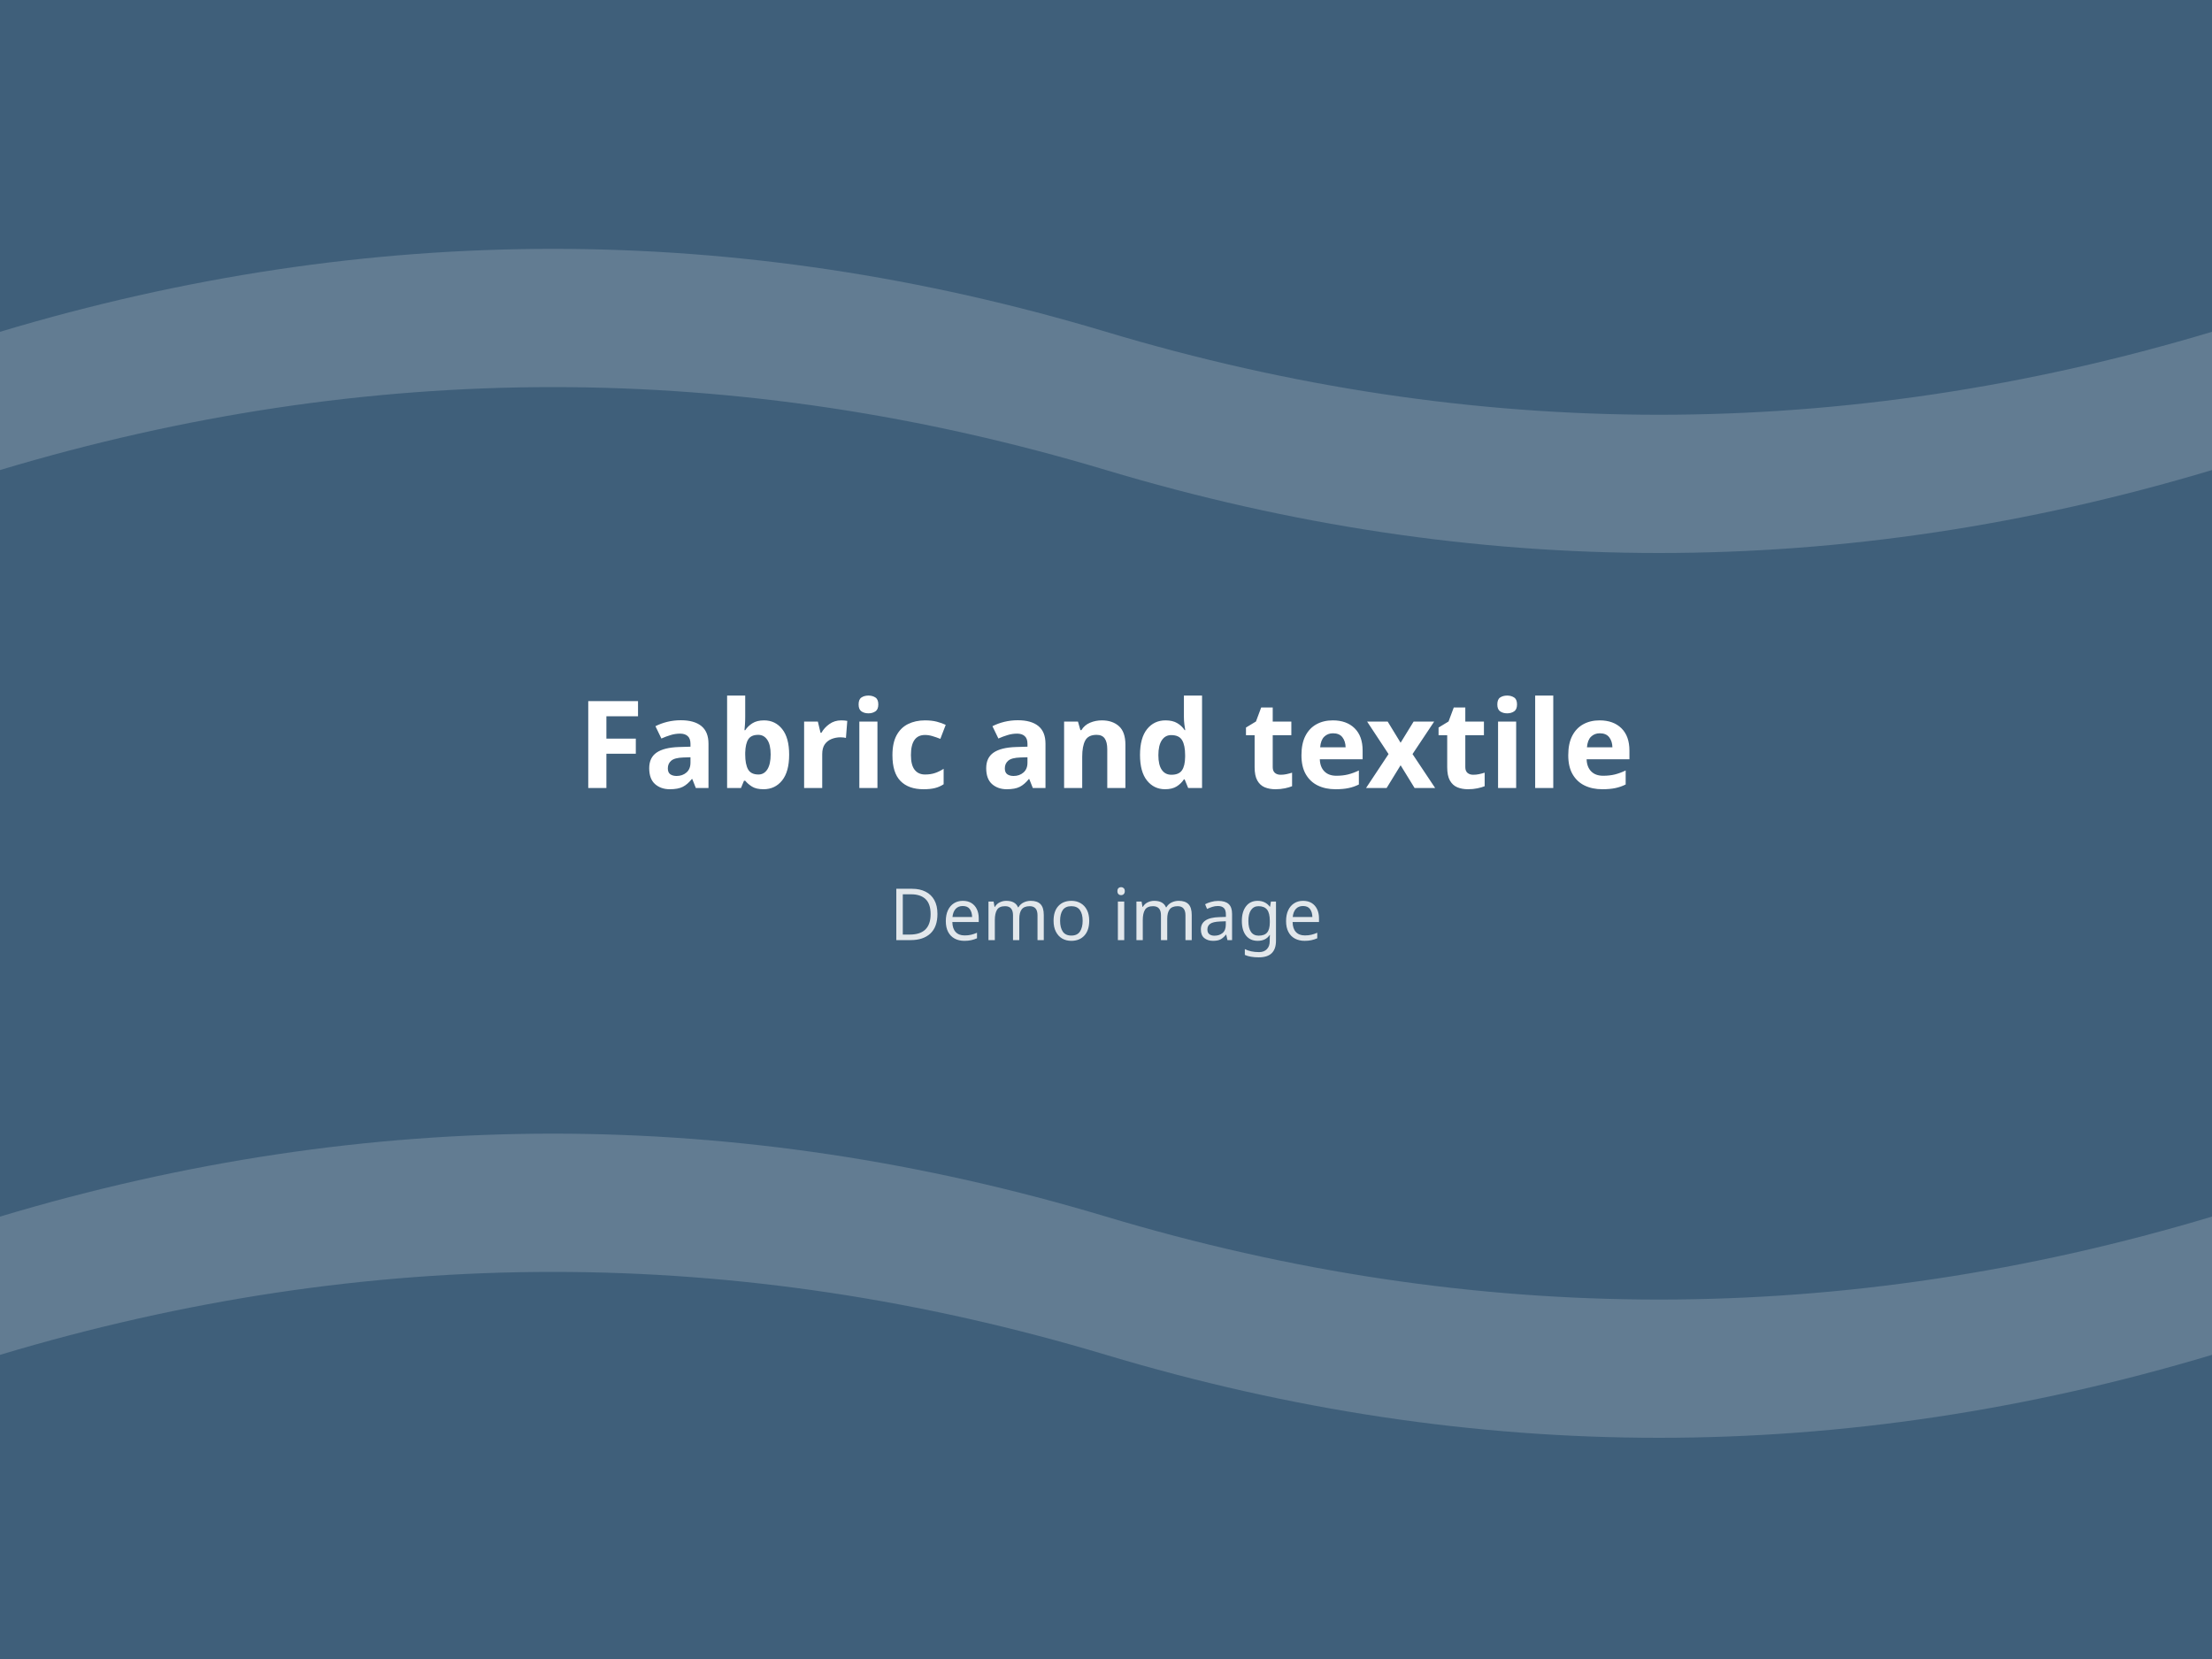
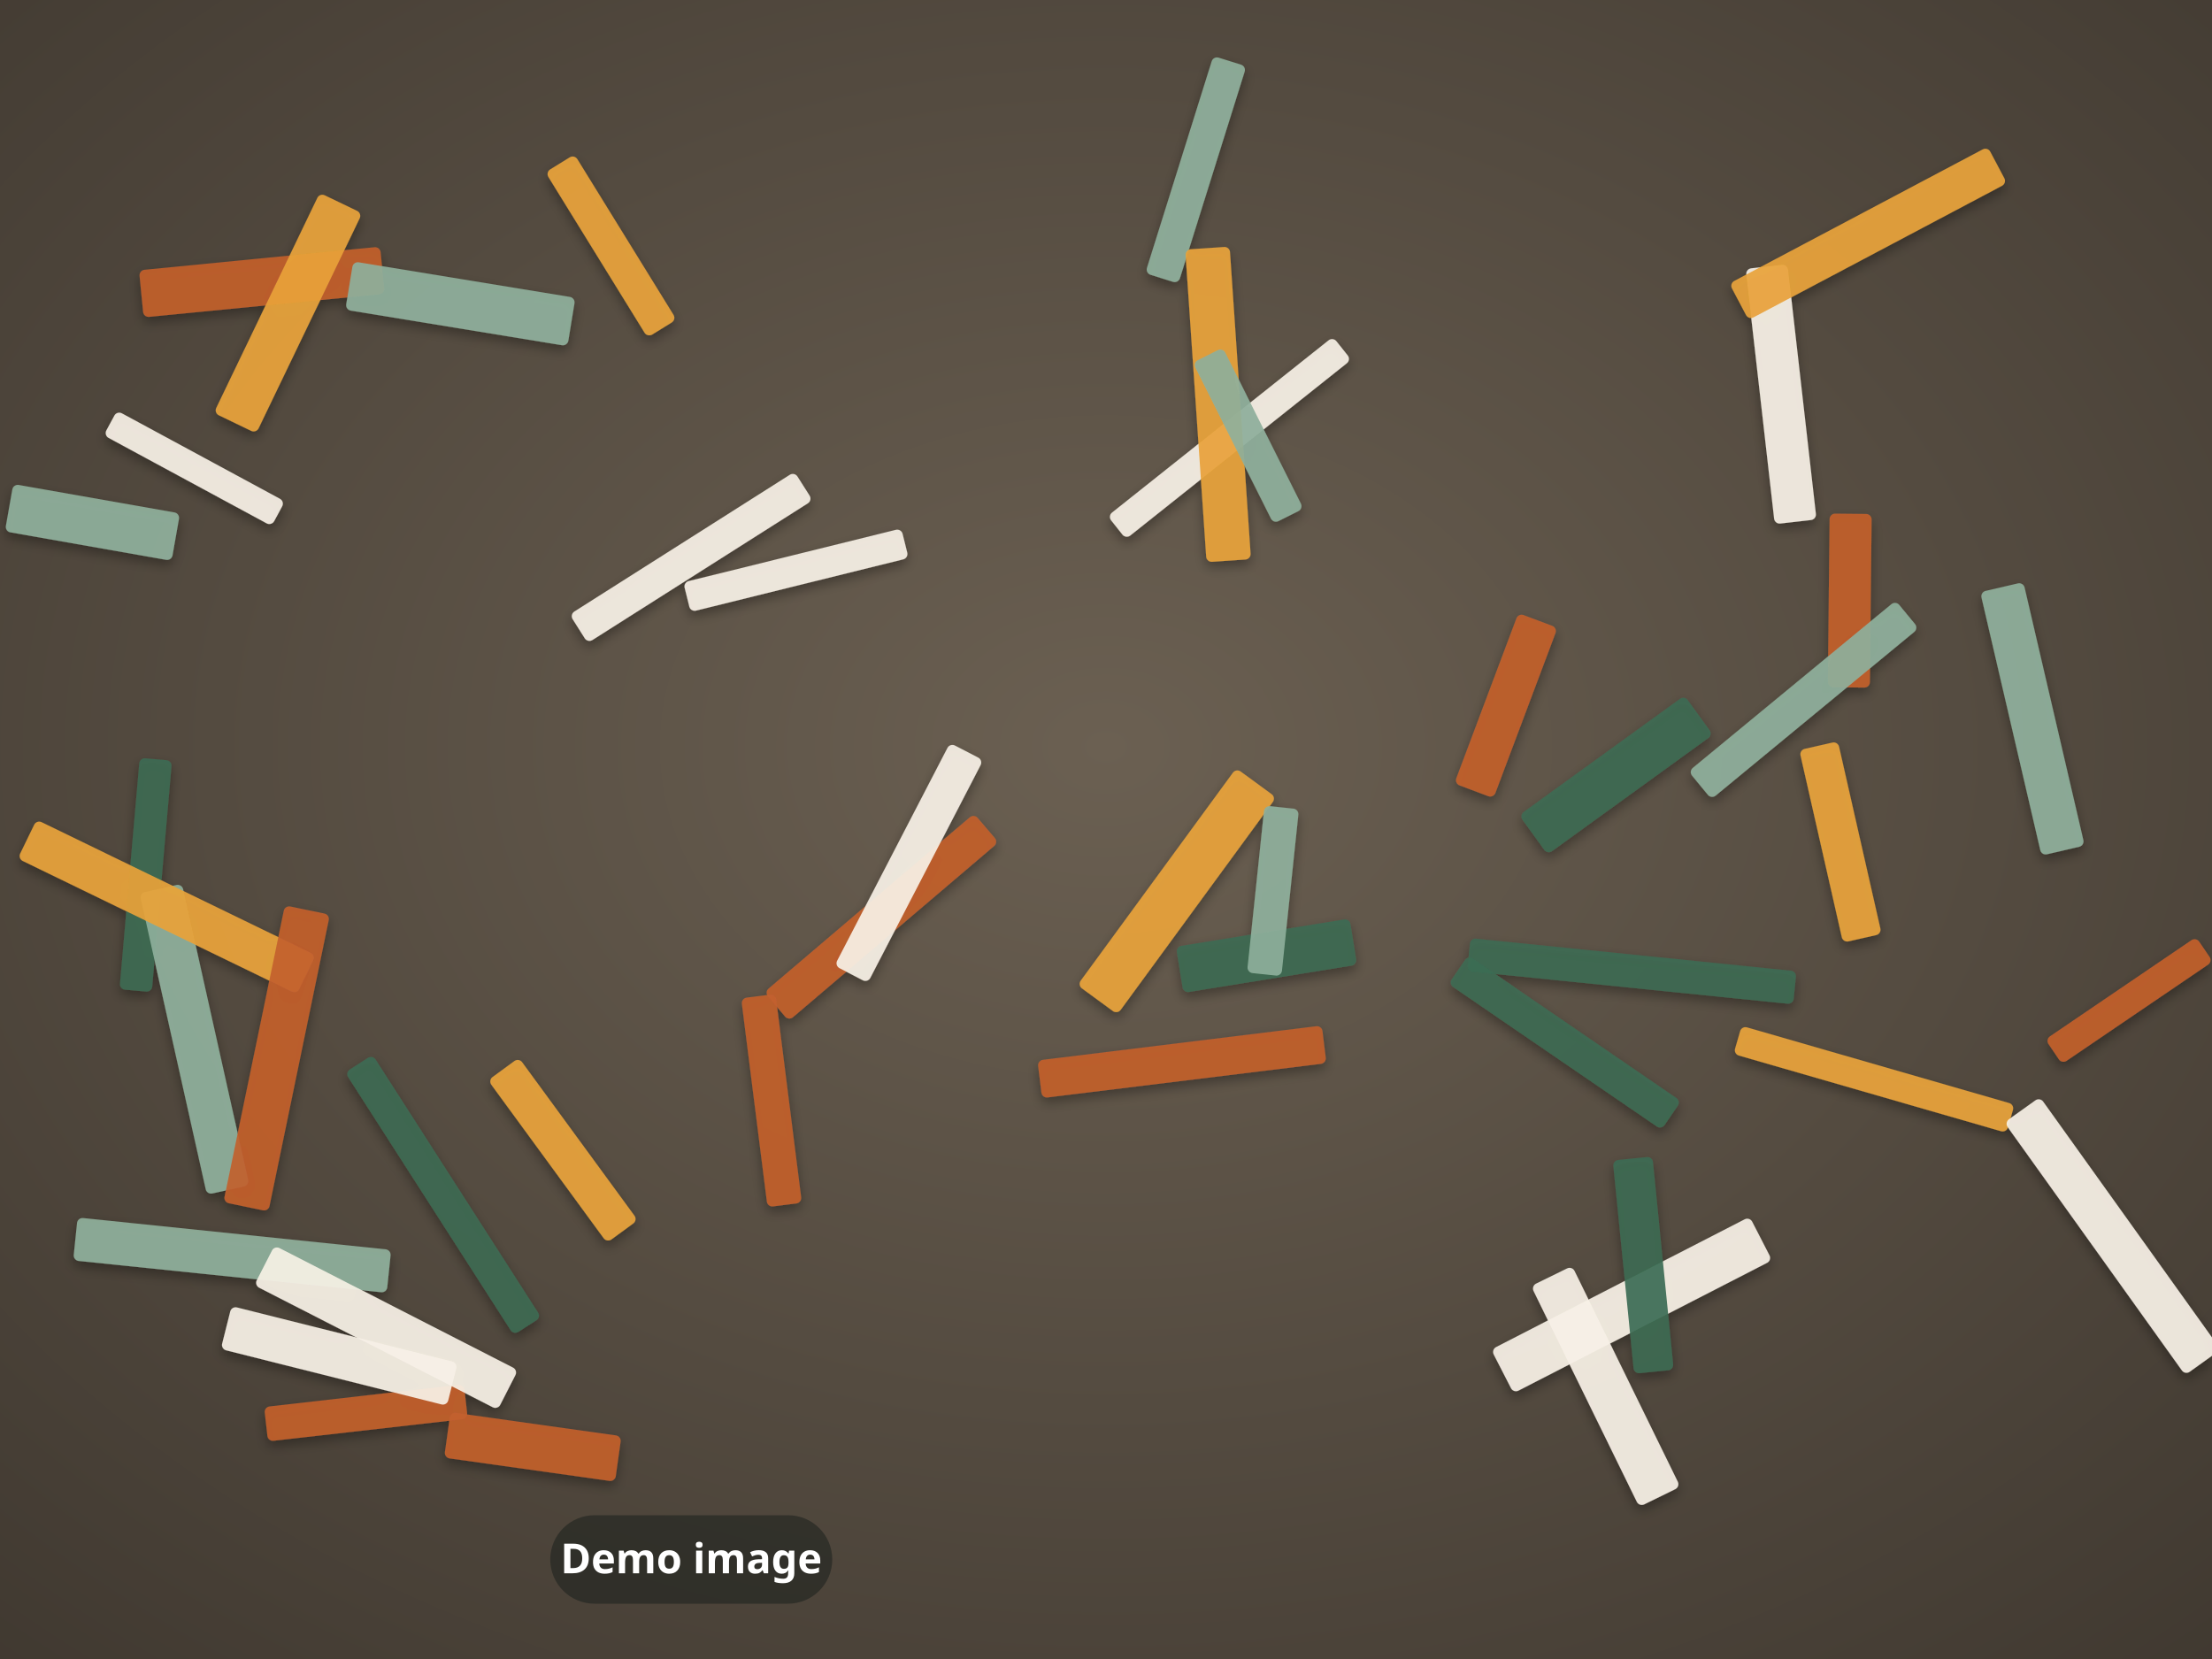
<svg xmlns="http://www.w3.org/2000/svg" viewBox="0 0 800 600" role="img" aria-label="Demo image: Fabric and textile">
-   <rect width="800" height="600" fill="#3f5f7a" />
-   <g fill="#ffffff" opacity="0.18">
-     <path d="M0 120 Q200 60 400 120 T800 120 V170 Q600 230 400 170 T0 170Z" />
-     <path d="M0 440 Q200 380 400 440 T800 440 V490 Q600 550 400 490 T0 490Z" />
+   <defs>
+     <radialGradient id="g" cx="50%" cy="45%" r="80%">
+       <stop offset="0" stop-color="#6b6052" />
+       <stop offset="1" stop-color="#3d362e" />
+     </radialGradient>
+     <filter id="s" x="-20%" y="-20%" width="140%" height="140%">
+       <feDropShadow dx="0" dy="2" stdDeviation="2" flood-opacity="0.35" />
+     </filter>
+   </defs>
+   <rect width="800" height="600" fill="url(#g)" />
+   <g filter="url(#s)">
+     <g transform="translate(136.1 510.8) rotate(173.5)" opacity="0.92">
+       <rect x="-32.6" y="-6" width="72.7" height="12.5" rx="2" fill="#c2602f" />
+     </g>
+     <g transform="translate(644.1 156.2) rotate(263.5)" opacity="0.92">
+       <rect x="-32.9" y="-6" width="92.9" height="15.2" rx="2" fill="#f7f1e6" />
+     </g>
+     <g transform="translate(438.5 351.3) rotate(170.8)" opacity="0.92">
+       <rect x="-52" y="-6" width="63.6" height="16.9" rx="2" fill="#3c6b52" />
+     </g>
+     <g transform="translate(99 457.3) rotate(185.9)" opacity="0.92">
+       <rect x="-41.7" y="-6" width="114" height="15.6" rx="2" fill="#8fb09c" />
+     </g>
+     <g transform="translate(323.1 329.1) rotate(139.6)" opacity="0.92">
+       <rect x="-44.8" y="-6" width="99.6" height="13.6" rx="2" fill="#c2602f" />
+     </g>
+     <g transform="translate(667.4 216.1) rotate(270.6)" opacity="0.92">
+       <rect x="-32.5" y="-6" width="62.8" height="15.2" rx="2" fill="#c2602f" />
+     </g>
+     <g transform="translate(148.9 482.6) rotate(27.1)" opacity="0.92">
+       <rect x="-58.8" y="-6" width="98.9" height="16.1" rx="2" fill="#f7f1e6" />
+     </g>
+     <g transform="translate(576.3 497.5) rotate(243.9)" opacity="0.92">
+       <rect x="-49.9" y="-6" width="88.9" height="16.5" rx="2" fill="#f7f1e6" />
+     </g>
+     <g transform="translate(685.5 393.3) rotate(16.1)" opacity="0.92">
+       <rect x="-59.6" y="-6" width="102.7" height="10.6" rx="2" fill="#e8a33a" />
+     </g>
+     <g transform="translate(304.2 202.7) rotate(346.1)" opacity="0.92">
+       <rect x="-57.3" y="-6" width="81.2" height="11" rx="2" fill="#f7f1e6" />
+     </g>
+     <g transform="translate(409.3 385.4) rotate(353)" opacity="0.92">
+       <rect x="-33.6" y="-6" width="103.6" height="13.7" rx="2" fill="#c2602f" />
+     </g>
+     <g transform="translate(538.7 275.4) rotate(110.6)" opacity="0.92">
+       <rect x="-53.9" y="-6" width="65.8" height="15.1" rx="2" fill="#c2602f" />
+     </g>
+     <g transform="translate(585.9 470.9) rotate(332.8)" opacity="0.92">
+       <rect x="-49.3" y="-6" width="105.1" height="17.7" rx="2" fill="#f7f1e6" />
+     </g>
+     <g transform="translate(51.9 327.4) rotate(275)" opacity="0.92">
+       <rect x="-31" y="-6" width="84" height="11.7" rx="2" fill="#3c6b52" />
+     </g>
+     <g transform="translate(70.3 367.3) rotate(77.4)" opacity="0.92">
+       <rect x="-47.5" y="-6" width="111.7" height="15.7" rx="2" fill="#8fb09c" />
+     </g>
+     <g transform="translate(436.9 311.9) rotate(126.2)" opacity="0.92">
+       <rect x="-33.5" y="-6" width="97.2" height="17.9" rx="2" fill="#e8a33a" />
+     </g>
+     <g transform="translate(444.1 159.7) rotate(321.5)" opacity="0.92">
+       <rect x="-50.8" y="-6" width="104.1" height="10.6" rx="2" fill="#f7f1e6" />
+     </g>
+     <g transform="translate(251.8 200.3) rotate(327.6)" opacity="0.92">
+       <rect x="-50.4" y="-6" width="96.3" height="12.2" rx="2" fill="#f7f1e6" />
+     </g>
+     <g transform="translate(327.7 312.4) rotate(297.4)" opacity="0.92">
+       <rect x="-44.6" y="-6" width="90.7" height="13.5" rx="2" fill="#f7f1e6" />
+     </g>
+     <g transform="translate(428.7 74.3) rotate(107.4)" opacity="0.92">
+       <rect x="-54.6" y="-6" width="82.3" height="12.5" rx="2" fill="#8fb09c" />
+     </g>
+     <g transform="translate(568.5 378.5) rotate(34.4)" opacity="0.92">
+       <rect x="-49.6" y="-6" width="93.3" height="12.5" rx="2" fill="#3c6b52" />
+     </g>
+     <g transform="translate(757.4 434.5) rotate(54.4)" opacity="0.92">
+       <rect x="-42.1" y="-6" width="112.3" height="15.8" rx="2" fill="#f7f1e6" />
+     </g>
+     <g transform="translate(168.4 522.2) rotate(188)" opacity="0.92">
+       <rect x="-55.4" y="-6" width="62.4" height="16.6" rx="2" fill="#c2602f" />
+     </g>
+     <g transform="translate(160.5 432.7) rotate(57.3)" opacity="0.92">
+       <rect x="-57" y="-6" width="112.8" height="11.8" rx="2" fill="#3c6b52" />
+     </g>
+     <g transform="translate(670.8 88.6) rotate(152.1)" opacity="0.92">
+       <rect x="-59.1" y="-6" width="105.7" height="14.9" rx="2" fill="#e8a33a" />
+     </g>
+     <g transform="translate(40.3 187.4) rotate(10)" opacity="0.92">
+       <rect x="-37.1" y="-6" width="61.2" height="17.4" rx="2" fill="#8fb09c" />
+     </g>
+     <g transform="translate(52.9 322.4) rotate(25.9)" opacity="0.92">
+       <rect x="-47" y="-6" width="112.2" height="15.6" rx="2" fill="#e8a33a" />
+     </g>
+     <g transform="translate(660.6 287.6) rotate(257.2)" opacity="0.92">
+       <rect x="-53.3" y="-6" width="71.4" height="14.3" rx="2" fill="#e8a33a" />
+     </g>
+     <g transform="translate(278.9 399) rotate(262.8)" opacity="0.92">
+       <rect x="-37.1" y="-6" width="76.1" height="12.5" rx="2" fill="#c2602f" />
+     </g>
+     <g transform="translate(203.9 414.9) rotate(53.8)" opacity="0.92">
+       <rect x="-35.7" y="-6" width="72.8" height="13.8" rx="2" fill="#e8a33a" />
+     </g>
+     <g transform="translate(461.7 307.3) rotate(276)" opacity="0.92">
+       <rect x="-45.3" y="-6" width="60.7" height="12.5" rx="2" fill="#8fb09c" />
+     </g>
+     <g transform="translate(140.1 492.7) rotate(14.1)" opacity="0.92">
+       <rect x="-59.6" y="-6" width="84.3" height="16" rx="2" fill="#f7f1e6" />
+     </g>
+     <g transform="translate(441.4 128.7) rotate(86.1)" opacity="0.92">
+       <rect x="-39.2" y="-6" width="113.3" height="16.1" rx="2" fill="#e8a33a" />
+     </g>
+     <g transform="translate(72.3 169.4) rotate(208.4)" opacity="0.92">
+       <rect x="-32.7" y="-6" width="69" height="10.1" rx="2" fill="#f7f1e6" />
+     </g>
+     <g transform="translate(106.6 103.4) rotate(174.4)" opacity="0.92">
+       <rect x="-32.1" y="-6" width="87.6" height="17.1" rx="2" fill="#c2602f" />
+     </g>
+     <g transform="translate(161.3 111.9) rotate(189.3)" opacity="0.92">
+       <rect x="-45.5" y="-6" width="81.4" height="17.7" rx="2" fill="#8fb09c" />
+     </g>
+     <g transform="translate(97.6 383.3) rotate(281.7)" opacity="0.92">
+       <rect x="-53.8" y="-6" width="109.6" height="16.6" rx="2" fill="#c2602f" />
+     </g>
+     <g transform="translate(463.2 181) rotate(63.4)" opacity="0.92">
+       <rect x="-58.8" y="-6" width="65.1" height="12.1" rx="2" fill="#8fb09c" />
+     </g>
+     <g transform="translate(232.6 107.5) rotate(58.3)" opacity="0.92">
+       <rect x="-57" y="-6" width="70.2" height="12.3" rx="2" fill="#e8a33a" />
+     </g>
+     <g transform="translate(653.7 251.3) rotate(320.5)" opacity="0.92">
+       <rect x="-50.8" y="-6" width="97.1" height="13" rx="2" fill="#8fb09c" />
+     </g>
+     <g transform="translate(106.3 103) rotate(295.7)" opacity="0.92">
+       <rect x="-54.3" y="-6" width="88.3" height="17" rx="2" fill="#e8a33a" />
+     </g>
+     <g transform="translate(575 349.7) rotate(5.8)" opacity="0.92">
+       <rect x="-44" y="-6" width="118.5" height="12" rx="2" fill="#3c6b52" />
+     </g>
+     <g transform="translate(732.5 257.8) rotate(256.9)" opacity="0.92">
+       <rect x="-51.6" y="-6" width="97.8" height="16" rx="2" fill="#8fb09c" />
+     </g>
+     <g transform="translate(593.7 270.2) rotate(324.1)" opacity="0.92">
+       <rect x="-50.3" y="-6" width="73.8" height="17.5" rx="2" fill="#3c6b52" />
+     </g>
+     <g transform="translate(748 376) rotate(145.8)" opacity="0.92">
+       <rect x="-59.1" y="-6" width="65.9" height="10.7" rx="2" fill="#c2602f" />
+     </g>
+     <g transform="translate(595.1 453.4) rotate(84.3)" opacity="0.92">
+       <rect x="-34.7" y="-6" width="77.5" height="14.4" rx="2" fill="#3c6b52" />
+     </g>
  </g>
-   <text x="400" y="285" text-anchor="middle" font-family="system-ui, sans-serif" font-size="44" font-weight="600" fill="#ffffff">Fabric and textile</text>
-   <text x="400" y="340" text-anchor="middle" font-family="system-ui, sans-serif" font-size="26" fill="#ffffff" opacity="0.85">Demo image</text>
+   <g font-family="'DM Sans', system-ui, sans-serif">
+     <rect x="199" y="548" width="102" height="32" rx="16" fill="#1b1f1c" fill-opacity="0.55" />
+     <text x="250" y="569" text-anchor="middle" font-size="15" font-weight="600" fill="#ffffff">Demo image</text>
+   </g>
</svg>
